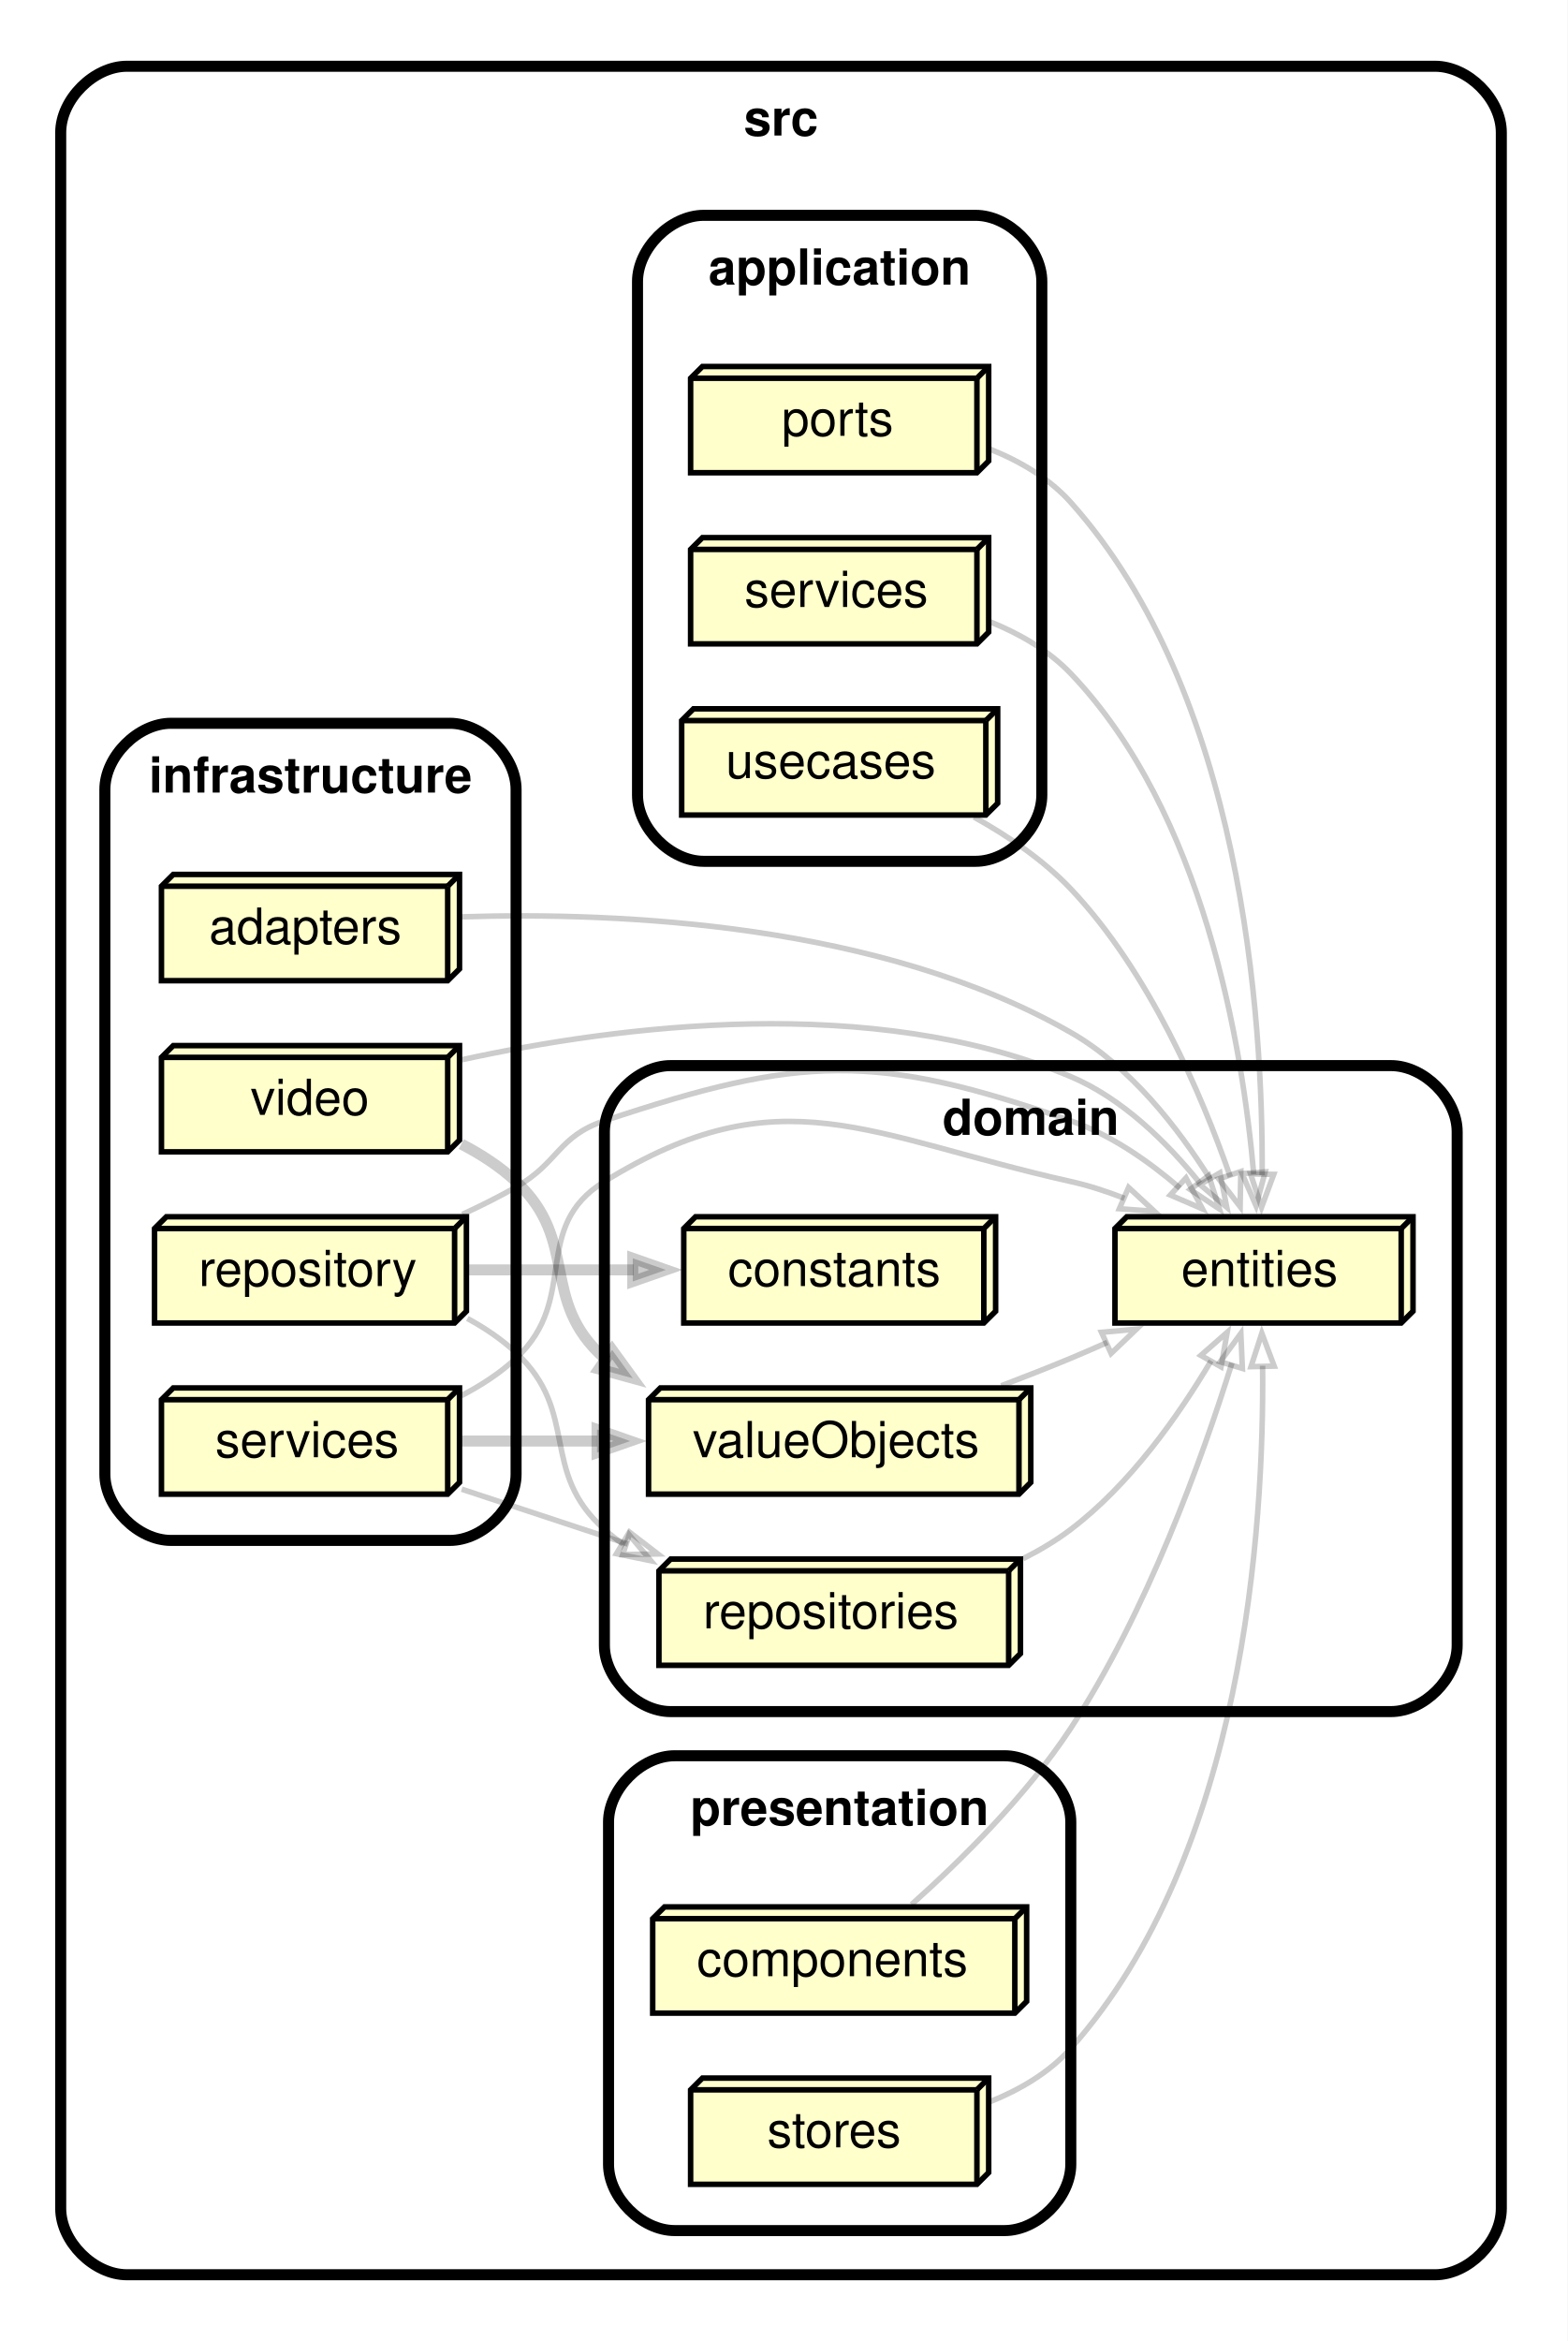
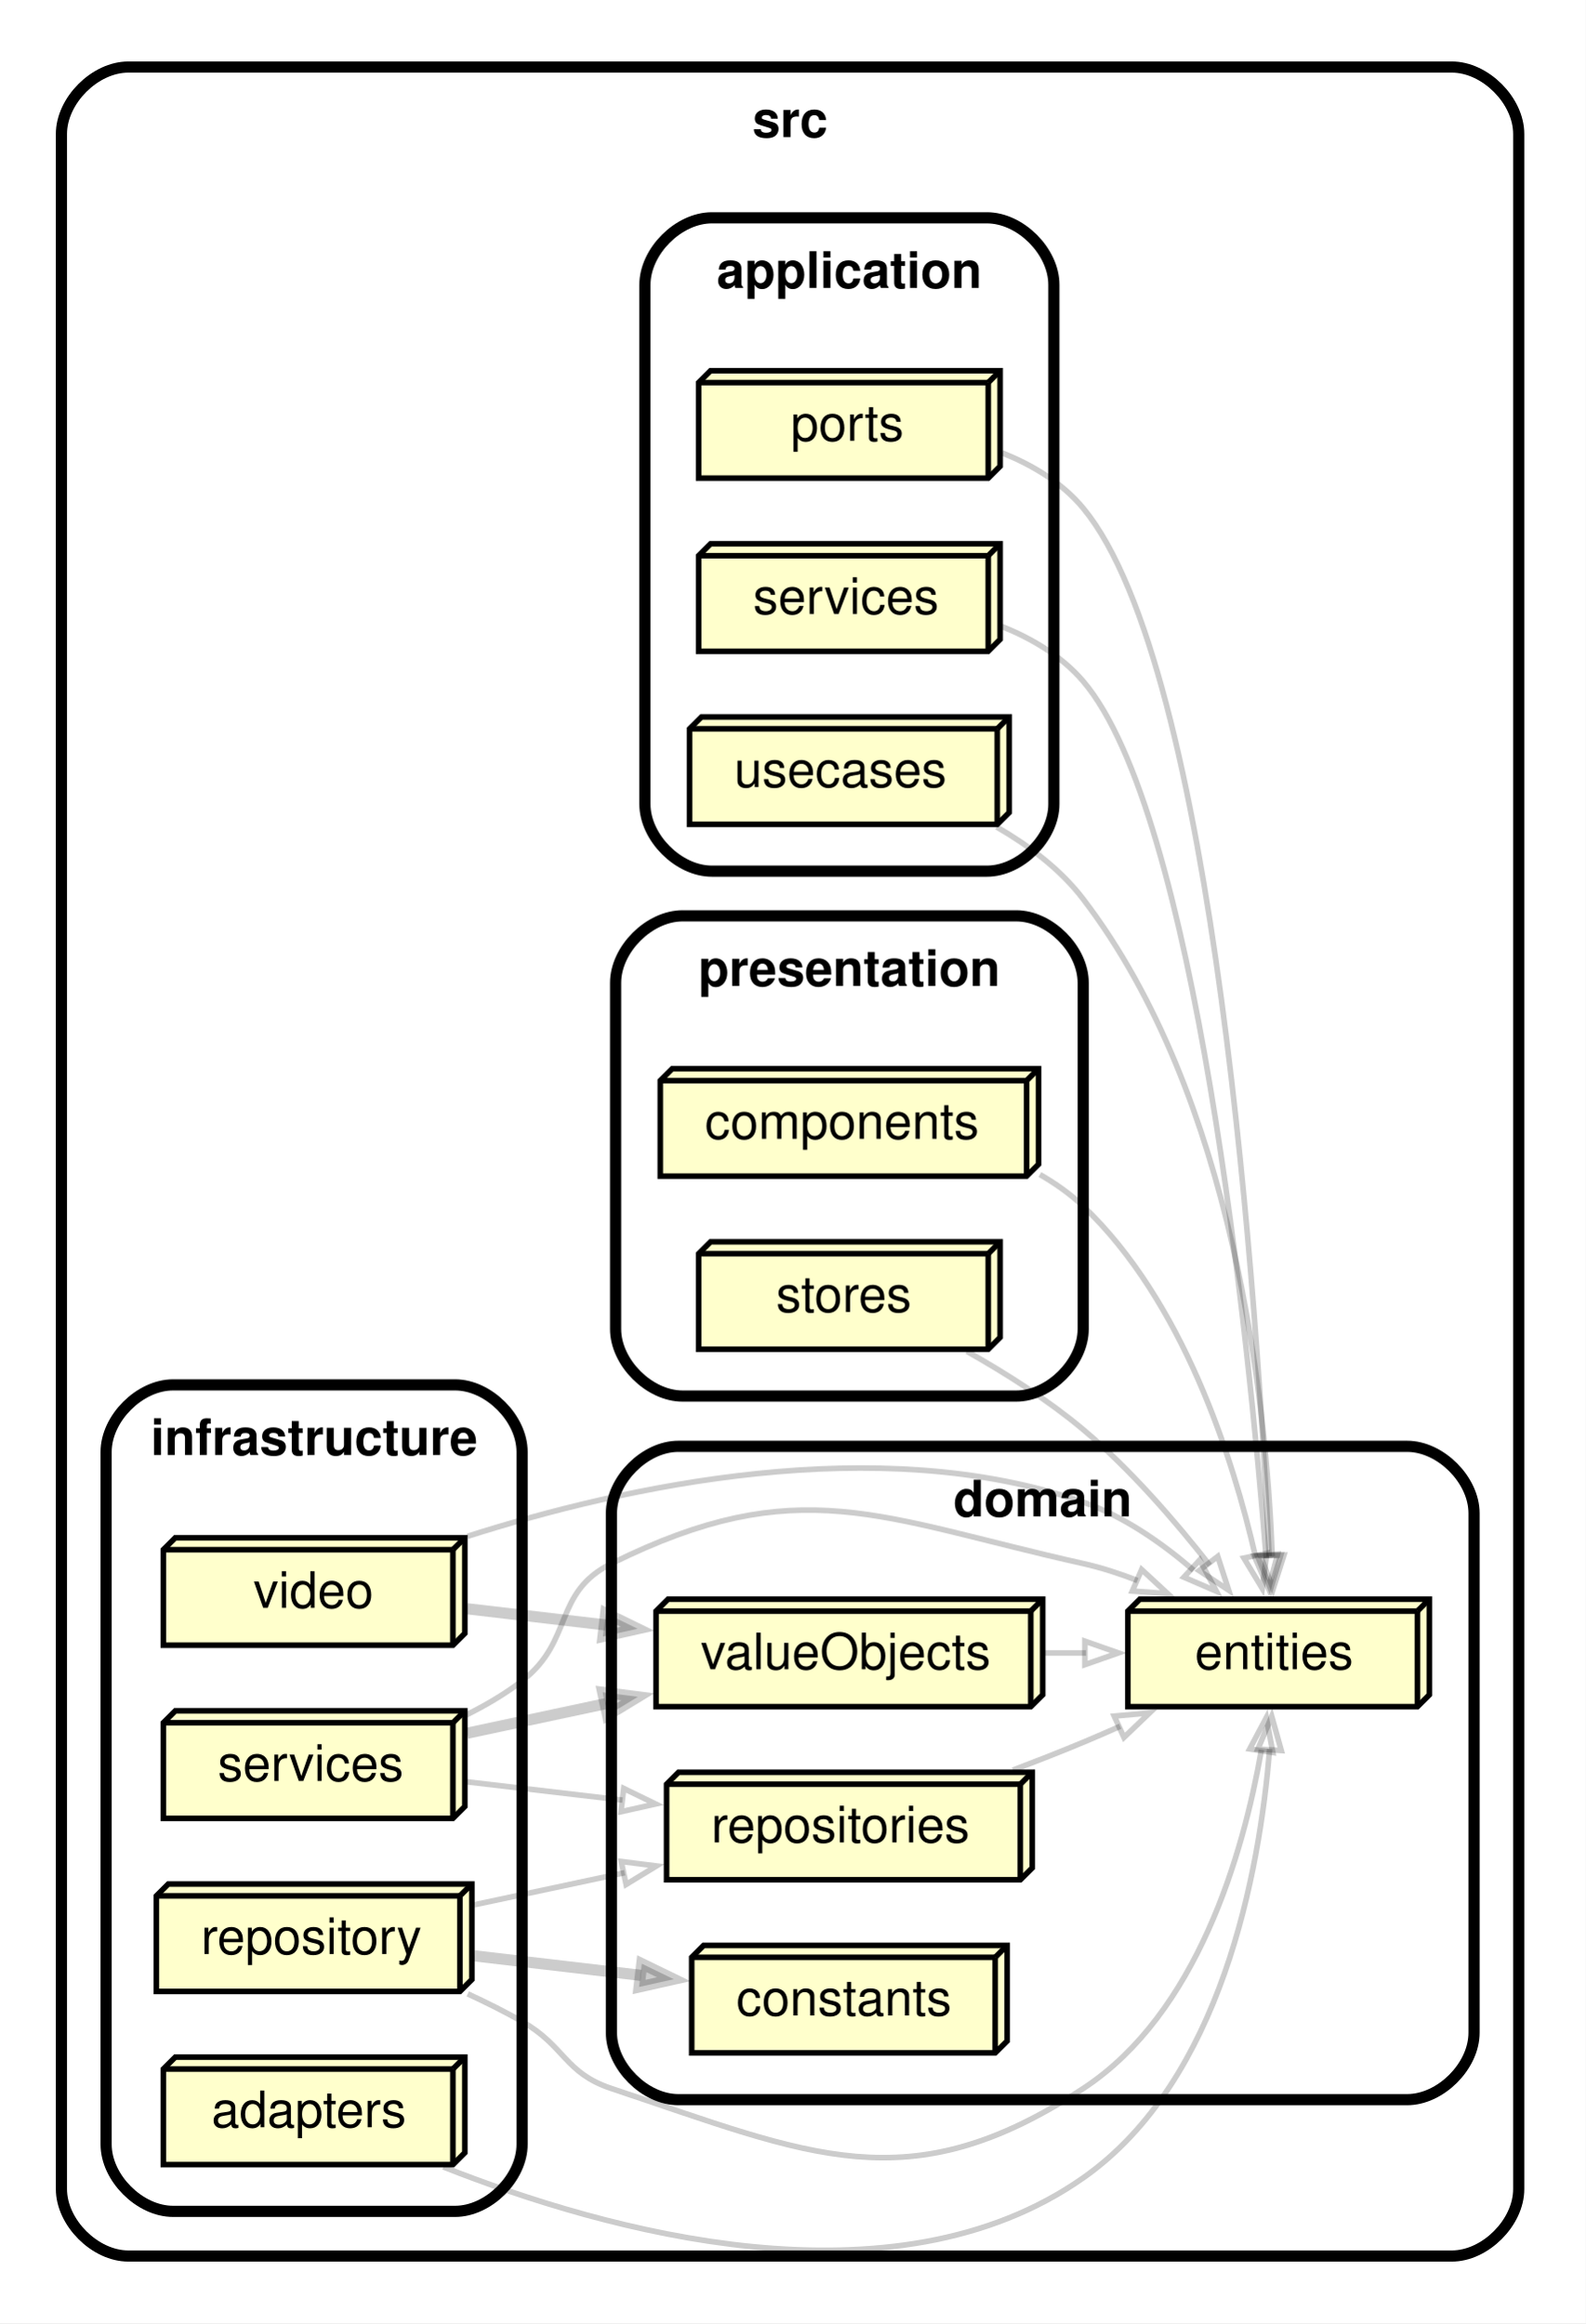
- <svg xmlns="http://www.w3.org/2000/svg" xmlns:xlink="http://www.w3.org/1999/xlink" width="284pt" height="424pt" viewBox="0.00 0.00 284.00 424.00">
-   <g id="graph0" class="graph" transform="scale(1 1) rotate(0) translate(4 420)">
-     <polygon fill="white" stroke="none" points="-4,4 -4,-420 280,-420 280,4 -4,4" />
+ <svg xmlns="http://www.w3.org/2000/svg" xmlns:xlink="http://www.w3.org/1999/xlink" width="284pt" height="416pt" viewBox="0.00 0.00 284.00 416.00">
+   <g id="graph0" class="graph" transform="scale(1 1) rotate(0) translate(4 412)">
+     <polygon fill="white" stroke="none" points="-4,4 -4,-412 280,-412 280,4 -4,4" />
    <g id="clust1" class="cluster">
-       <path fill="#ffffff" stroke="black" stroke-width="2" d="M19,-8C19,-8 256,-8 256,-8 262,-8 268,-14 268,-20 268,-20 268,-396 268,-396 268,-402 262,-408 256,-408 256,-408 19,-408 19,-408 13,-408 7,-402 7,-396 7,-396 7,-20 7,-20 7,-14 13,-8 19,-8" />
-       <text text-anchor="middle" x="137.5" y="-395.45" font-family="Helvetica,sans-Serif" font-weight="bold" font-size="9.00">src</text>
+       <path fill="#ffffff" stroke="black" stroke-width="2" d="M19,-8C19,-8 256,-8 256,-8 262,-8 268,-14 268,-20 268,-20 268,-388 268,-388 268,-394 262,-400 256,-400 256,-400 19,-400 19,-400 13,-400 7,-394 7,-388 7,-388 7,-20 7,-20 7,-14 13,-8 19,-8" />
+       <text text-anchor="middle" x="137.5" y="-387.45" font-family="Helvetica,sans-Serif" font-weight="bold" font-size="9.00">src</text>
+     </g>
+     <g id="clust2" class="cluster">
+       <path fill="#ffffff" stroke="black" stroke-width="2" d="M123.5,-256C123.5,-256 172.75,-256 172.75,-256 178.75,-256 184.75,-262 184.75,-268 184.75,-268 184.75,-361 184.75,-361 184.75,-367 178.75,-373 172.75,-373 172.75,-373 123.5,-373 123.5,-373 117.5,-373 111.5,-367 111.5,-361 111.5,-361 111.5,-268 111.5,-268 111.5,-262 117.5,-256 123.5,-256" />
+       <text text-anchor="middle" x="148.12" y="-360.45" font-family="Helvetica,sans-Serif" font-weight="bold" font-size="9.00">application</text>
+     </g>
+     <g id="clust5" class="cluster">
+       <path fill="#ffffff" stroke="black" stroke-width="2" d="M118.25,-162C118.25,-162 178,-162 178,-162 184,-162 190,-168 190,-174 190,-174 190,-236 190,-236 190,-242 184,-248 178,-248 178,-248 118.25,-248 118.25,-248 112.25,-248 106.25,-242 106.25,-236 106.25,-236 106.25,-174 106.25,-174 106.25,-168 112.25,-162 118.25,-162" />
+       <text text-anchor="middle" x="148.12" y="-235.45" font-family="Helvetica,sans-Serif" font-weight="bold" font-size="9.00">presentation</text>
    </g>
    <g id="clust3" class="cluster">
-       <path fill="#ffffff" stroke="black" stroke-width="2" d="M117.5,-110C117.5,-110 248,-110 248,-110 254,-110 260,-116 260,-122 260,-122 260,-215 260,-215 260,-221 254,-227 248,-227 248,-227 117.5,-227 117.5,-227 111.5,-227 105.5,-221 105.5,-215 105.5,-215 105.5,-122 105.5,-122 105.5,-116 111.5,-110 117.5,-110" />
-       <text text-anchor="middle" x="182.75" y="-214.45" font-family="Helvetica,sans-Serif" font-weight="bold" font-size="9.00">domain</text>
-     </g>
-     <g id="clust2" class="cluster">
-       <path fill="#ffffff" stroke="black" stroke-width="2" d="M123.5,-264C123.5,-264 172.75,-264 172.75,-264 178.75,-264 184.75,-270 184.75,-276 184.75,-276 184.75,-369 184.75,-369 184.75,-375 178.75,-381 172.75,-381 172.75,-381 123.5,-381 123.5,-381 117.5,-381 111.5,-375 111.5,-369 111.5,-369 111.5,-276 111.5,-276 111.5,-270 117.5,-264 123.5,-264" />
-       <text text-anchor="middle" x="148.12" y="-368.45" font-family="Helvetica,sans-Serif" font-weight="bold" font-size="9.00">application</text>
+       <path fill="#ffffff" stroke="black" stroke-width="2" d="M117.5,-36C117.5,-36 248,-36 248,-36 254,-36 260,-42 260,-48 260,-48 260,-141 260,-141 260,-147 254,-153 248,-153 248,-153 117.5,-153 117.5,-153 111.5,-153 105.5,-147 105.5,-141 105.5,-141 105.5,-48 105.5,-48 105.5,-42 111.5,-36 117.5,-36" />
+       <text text-anchor="middle" x="182.75" y="-140.45" font-family="Helvetica,sans-Serif" font-weight="bold" font-size="9.00">domain</text>
    </g>
    <g id="clust4" class="cluster">
-       <path fill="#ffffff" stroke="black" stroke-width="2" d="M27,-141C27,-141 77.5,-141 77.5,-141 83.5,-141 89.5,-147 89.5,-153 89.5,-153 89.5,-277 89.5,-277 89.5,-283 83.5,-289 77.5,-289 77.5,-289 27,-289 27,-289 21,-289 15,-283 15,-277 15,-277 15,-153 15,-153 15,-147 21,-141 27,-141" />
-       <text text-anchor="middle" x="52.25" y="-276.45" font-family="Helvetica,sans-Serif" font-weight="bold" font-size="9.00">infrastructure</text>
-     </g>
-     <g id="clust5" class="cluster">
-       <path fill="#ffffff" stroke="black" stroke-width="2" d="M118.25,-16C118.25,-16 178,-16 178,-16 184,-16 190,-22 190,-28 190,-28 190,-90 190,-90 190,-96 184,-102 178,-102 178,-102 118.25,-102 118.25,-102 112.25,-102 106.25,-96 106.25,-90 106.25,-90 106.25,-28 106.25,-28 106.25,-22 112.25,-16 118.25,-16" />
-       <text text-anchor="middle" x="148.12" y="-89.45" font-family="Helvetica,sans-Serif" font-weight="bold" font-size="9.00">presentation</text>
+       <path fill="#ffffff" stroke="black" stroke-width="2" d="M27,-16C27,-16 77.5,-16 77.5,-16 83.5,-16 89.5,-22 89.5,-28 89.5,-28 89.5,-152 89.5,-152 89.5,-158 83.5,-164 77.5,-164 77.5,-164 27,-164 27,-164 21,-164 15,-158 15,-152 15,-152 15,-28 15,-28 15,-22 21,-16 27,-16" />
+       <text text-anchor="middle" x="52.25" y="-151.45" font-family="Helvetica,sans-Serif" font-weight="bold" font-size="9.00">infrastructure</text>
    </g>
    <g id="node1" class="node">
      <g id="a_node1">
        <a xlink:href="src/application/ports" xlink:title="ports">
-           <polygon fill="#ffffcc" stroke="black" points="175.12,-353.62 123.26,-353.62 121.12,-351.49 121.12,-334.38 172.99,-334.38 175.12,-336.51 175.12,-353.62" />
-           <polyline fill="none" stroke="black" points="172.99,-351.49 121.12,-351.49" />
-           <polyline fill="none" stroke="black" points="172.99,-351.49 172.99,-334.38" />
-           <polyline fill="none" stroke="black" points="172.99,-351.49 175.12,-353.62" />
-           <text text-anchor="start" x="137.62" y="-341.07" font-family="Helvetica,sans-Serif" font-size="9.00">ports</text>
+           <polygon fill="#ffffcc" stroke="black" points="175.12,-345.62 123.26,-345.62 121.12,-343.49 121.12,-326.38 172.99,-326.38 175.12,-328.51 175.12,-345.62" />
+           <polyline fill="none" stroke="black" points="172.99,-343.49 121.12,-343.49" />
+           <polyline fill="none" stroke="black" points="172.99,-343.49 172.99,-326.38" />
+           <polyline fill="none" stroke="black" points="172.99,-343.49 175.12,-345.62" />
+           <text text-anchor="start" x="137.62" y="-333.07" font-family="Helvetica,sans-Serif" font-size="9.00">ports</text>
        </a>
      </g>
    </g>
    <g id="node2" class="node">
      <g id="a_node2">
        <a xlink:href="src/domain/entities" xlink:title="entities">
-           <polygon fill="#ffffcc" stroke="black" points="252,-199.62 200.14,-199.62 198,-197.49 198,-180.38 249.86,-180.38 252,-182.51 252,-199.62" />
-           <polyline fill="none" stroke="black" points="249.86,-197.49 198,-197.49" />
-           <polyline fill="none" stroke="black" points="249.86,-197.49 249.86,-180.38" />
-           <polyline fill="none" stroke="black" points="249.86,-197.49 252,-199.62" />
-           <text text-anchor="start" x="210" y="-187.07" font-family="Helvetica,sans-Serif" font-size="9.00">entities</text>
+           <polygon fill="#ffffcc" stroke="black" points="252,-125.62 200.14,-125.62 198,-123.49 198,-106.38 249.86,-106.38 252,-108.51 252,-125.62" />
+           <polyline fill="none" stroke="black" points="249.86,-123.49 198,-123.49" />
+           <polyline fill="none" stroke="black" points="249.86,-123.49 249.86,-106.38" />
+           <polyline fill="none" stroke="black" points="249.86,-123.49 252,-125.62" />
+           <text text-anchor="start" x="210" y="-113.08" font-family="Helvetica,sans-Serif" font-size="9.00">entities</text>
        </a>
      </g>
    </g>
    <g id="edge1" class="edge">
-       <path fill="none" stroke="#000000" stroke-opacity="0.2" d="M175.23,-338.7C180.74,-336.51 186.07,-333.4 190,-329 221.03,-294.29 224.85,-235.92 224.67,-207.13" />
-       <polygon fill="none" stroke="#000000" stroke-opacity="0.2" points="226.77,-207.3 224.56,-201.34 222.57,-207.38 226.77,-207.3" />
+       <path fill="none" stroke="#000000" stroke-opacity="0.2" d="M175.47,-330.91C180.98,-328.71 186.24,-325.54 190,-321 213.67,-292.42 221.25,-177.42 223.32,-133.32" />
+       <polygon fill="none" stroke="#000000" stroke-opacity="0.2" points="225.41,-133.55 223.58,-127.47 221.22,-133.37 225.41,-133.55" />
    </g>
    <g id="node3" class="node">
      <g id="a_node3">
        <a xlink:href="src/application/services" xlink:title="services">
-           <polygon fill="#ffffcc" stroke="black" points="175.12,-322.62 123.26,-322.62 121.12,-320.49 121.12,-303.38 172.99,-303.38 175.12,-305.51 175.12,-322.62" />
-           <polyline fill="none" stroke="black" points="172.99,-320.49 121.12,-320.49" />
-           <polyline fill="none" stroke="black" points="172.99,-320.49 172.99,-303.38" />
-           <polyline fill="none" stroke="black" points="172.99,-320.49 175.12,-322.62" />
-           <text text-anchor="start" x="130.88" y="-310.07" font-family="Helvetica,sans-Serif" font-size="9.00">services</text>
+           <polygon fill="#ffffcc" stroke="black" points="175.12,-314.62 123.26,-314.62 121.12,-312.49 121.12,-295.38 172.99,-295.38 175.12,-297.51 175.12,-314.62" />
+           <polyline fill="none" stroke="black" points="172.99,-312.49 121.12,-312.49" />
+           <polyline fill="none" stroke="black" points="172.99,-312.49 172.99,-295.38" />
+           <polyline fill="none" stroke="black" points="172.99,-312.49 175.12,-314.62" />
+           <text text-anchor="start" x="130.88" y="-302.07" font-family="Helvetica,sans-Serif" font-size="9.00">services</text>
        </a>
      </g>
    </g>
    <g id="edge2" class="edge">
-       <path fill="none" stroke="#000000" stroke-opacity="0.2" d="M175.45,-307.35C180.82,-305.17 186.03,-302.16 190,-298 214.02,-272.83 221.08,-230.84 223.15,-207.32" />
-       <polygon fill="none" stroke="#000000" stroke-opacity="0.2" points="225.22,-207.75 223.56,-201.61 221.03,-207.44 225.22,-207.75" />
+       <path fill="none" stroke="#000000" stroke-opacity="0.2" d="M175.38,-299.84C180.89,-297.63 186.17,-294.49 190,-290 210.13,-266.4 219.64,-172.09 222.77,-133.06" />
+       <polygon fill="none" stroke="#000000" stroke-opacity="0.2" points="224.83,-133.68 223.2,-127.53 220.64,-133.35 224.83,-133.68" />
    </g>
    <g id="node4" class="node">
      <g id="a_node4">
        <a xlink:href="src/application/usecases" xlink:title="usecases">
-           <polygon fill="#ffffcc" stroke="black" points="176.75,-291.62 121.64,-291.62 119.5,-289.49 119.5,-272.38 174.61,-272.38 176.75,-274.51 176.75,-291.62" />
-           <polyline fill="none" stroke="black" points="174.61,-289.49 119.5,-289.49" />
-           <polyline fill="none" stroke="black" points="174.61,-289.49 174.61,-272.38" />
-           <polyline fill="none" stroke="black" points="174.61,-289.49 176.75,-291.62" />
-           <text text-anchor="start" x="127.5" y="-279.07" font-family="Helvetica,sans-Serif" font-size="9.00">usecases</text>
+           <polygon fill="#ffffcc" stroke="black" points="176.75,-283.62 121.64,-283.62 119.5,-281.49 119.5,-264.38 174.61,-264.38 176.75,-266.51 176.75,-283.62" />
+           <polyline fill="none" stroke="black" points="174.61,-281.49 119.5,-281.49" />
+           <polyline fill="none" stroke="black" points="174.61,-281.49 174.61,-264.38" />
+           <polyline fill="none" stroke="black" points="174.61,-281.49 176.75,-283.62" />
+           <text text-anchor="start" x="127.5" y="-271.07" font-family="Helvetica,sans-Serif" font-size="9.00">usecases</text>
        </a>
      </g>
    </g>
    <g id="edge3" class="edge">
-       <path fill="none" stroke="#000000" stroke-opacity="0.2" d="M172.47,-272.01C178.7,-268.55 185.07,-264.2 190,-259 204.2,-244 213.66,-221.93 218.91,-206.82" />
-       <polygon fill="none" stroke="#000000" stroke-opacity="0.2" points="220.8,-207.81 220.68,-201.45 216.81,-206.49 220.8,-207.81" />
+       <path fill="none" stroke="#000000" stroke-opacity="0.2" d="M174.49,-263.92C180.3,-260.57 185.95,-256.31 190,-251 217.11,-215.52 222.8,-160.93 223.87,-133.3" />
+       <polygon fill="none" stroke="#000000" stroke-opacity="0.2" points="225.96,-133.52 224.02,-127.46 221.76,-133.4 225.96,-133.52" />
    </g>
    <g id="node5" class="node">
      <g id="a_node5">
        <a xlink:href="src/domain/constants" xlink:title="constants">
-           <polygon fill="#ffffcc" stroke="black" points="176.38,-199.62 122.01,-199.62 119.88,-197.49 119.88,-180.38 174.24,-180.38 176.38,-182.51 176.38,-199.62" />
-           <polyline fill="none" stroke="black" points="174.24,-197.49 119.88,-197.49" />
-           <polyline fill="none" stroke="black" points="174.24,-197.49 174.24,-180.38" />
-           <polyline fill="none" stroke="black" points="174.24,-197.49 176.38,-199.62" />
-           <text text-anchor="start" x="127.88" y="-187.07" font-family="Helvetica,sans-Serif" font-size="9.00">constants</text>
+           <polygon fill="#ffffcc" stroke="black" points="176.38,-63.62 122.01,-63.62 119.88,-61.49 119.88,-44.38 174.24,-44.38 176.38,-46.51 176.38,-63.62" />
+           <polyline fill="none" stroke="black" points="174.24,-61.49 119.88,-61.49" />
+           <polyline fill="none" stroke="black" points="174.24,-61.49 174.24,-44.38" />
+           <polyline fill="none" stroke="black" points="174.24,-61.49 176.38,-63.62" />
+           <text text-anchor="start" x="127.88" y="-51.08" font-family="Helvetica,sans-Serif" font-size="9.00">constants</text>
        </a>
      </g>
    </g>
    <g id="node6" class="node">
      <g id="a_node6">
        <a xlink:href="src/domain/repositories" xlink:title="repositories">
-           <polygon fill="#ffffcc" stroke="black" points="180.88,-137.62 117.51,-137.62 115.38,-135.49 115.38,-118.38 178.74,-118.38 180.88,-120.51 180.88,-137.62" />
-           <polyline fill="none" stroke="black" points="178.74,-135.49 115.38,-135.49" />
-           <polyline fill="none" stroke="black" points="178.74,-135.49 178.74,-118.38" />
-           <polyline fill="none" stroke="black" points="178.74,-135.49 180.88,-137.62" />
-           <text text-anchor="start" x="123.38" y="-125.08" font-family="Helvetica,sans-Serif" font-size="9.00">repositories</text>
+           <polygon fill="#ffffcc" stroke="black" points="180.88,-94.62 117.51,-94.62 115.38,-92.49 115.38,-75.38 178.74,-75.38 180.88,-77.51 180.88,-94.62" />
+           <polyline fill="none" stroke="black" points="178.74,-92.49 115.38,-92.49" />
+           <polyline fill="none" stroke="black" points="178.74,-92.49 178.74,-75.38" />
+           <polyline fill="none" stroke="black" points="178.74,-92.49 180.88,-94.62" />
+           <text text-anchor="start" x="123.38" y="-82.08" font-family="Helvetica,sans-Serif" font-size="9.00">repositories</text>
        </a>
      </g>
    </g>
    <g id="edge4" class="edge">
-       <path fill="none" stroke="#000000" stroke-opacity="0.2" d="M181.34,-137.69C184.4,-139.23 187.35,-140.99 190,-143 200.7,-151.1 209.47,-163.5 215.42,-173.53" />
-       <polygon fill="none" stroke="#000000" stroke-opacity="0.2" points="213.56,-174.51 218.34,-178.7 217.22,-172.44 213.56,-174.51" />
+       <path fill="none" stroke="#000000" stroke-opacity="0.2" d="M177.4,-95.01C181.64,-96.62 185.95,-98.31 190,-100 192.17,-100.91 194.4,-101.87 196.63,-102.87" />
+       <polygon fill="none" stroke="#000000" stroke-opacity="0.2" points="195.56,-104.69 201.89,-105.26 197.3,-100.87 195.56,-104.69" />
    </g>
    <g id="node7" class="node">
      <g id="a_node7">
        <a xlink:href="src/domain/valueObjects" xlink:title="valueObjects">
-           <polygon fill="#ffffcc" stroke="black" points="182.75,-168.62 115.64,-168.62 113.5,-166.49 113.5,-149.38 180.61,-149.38 182.75,-151.51 182.75,-168.62" />
-           <polyline fill="none" stroke="black" points="180.61,-166.49 113.5,-166.49" />
-           <polyline fill="none" stroke="black" points="180.61,-166.49 180.61,-149.38" />
-           <polyline fill="none" stroke="black" points="180.61,-166.49 182.75,-168.62" />
-           <text text-anchor="start" x="121.5" y="-156.07" font-family="Helvetica,sans-Serif" font-size="9.00">valueObjects</text>
+           <polygon fill="#ffffcc" stroke="black" points="182.75,-125.62 115.64,-125.62 113.5,-123.49 113.5,-106.38 180.61,-106.38 182.75,-108.51 182.75,-125.62" />
+           <polyline fill="none" stroke="black" points="180.61,-123.49 113.5,-123.49" />
+           <polyline fill="none" stroke="black" points="180.61,-123.49 180.61,-106.38" />
+           <polyline fill="none" stroke="black" points="180.61,-123.49 182.75,-125.62" />
+           <text text-anchor="start" x="121.5" y="-113.08" font-family="Helvetica,sans-Serif" font-size="9.00">valueObjects</text>
        </a>
      </g>
    </g>
    <g id="edge5" class="edge">
-       <path fill="none" stroke="#000000" stroke-opacity="0.2" d="M177.4,-169.01C181.64,-170.62 185.95,-172.31 190,-174 192.17,-174.91 194.4,-175.87 196.63,-176.87" />
-       <polygon fill="none" stroke="#000000" stroke-opacity="0.2" points="195.56,-178.69 201.89,-179.26 197.3,-174.87 195.56,-178.69" />
+       <path fill="none" stroke="#000000" stroke-opacity="0.2" d="M183.06,-116C185.53,-116 188.03,-116 190.5,-116" />
+       <polygon fill="none" stroke="#000000" stroke-opacity="0.2" points="190.3,-118.1 196.3,-116 190.3,-113.9 190.3,-118.1" />
    </g>
    <g id="node8" class="node">
      <g id="a_node8">
        <a xlink:href="src/infrastructure/adapters" xlink:title="adapters">
-           <polygon fill="#ffffcc" stroke="black" points="79.25,-261.62 27.39,-261.62 25.25,-259.49 25.25,-242.38 77.11,-242.38 79.25,-244.51 79.25,-261.62" />
-           <polyline fill="none" stroke="black" points="77.11,-259.49 25.25,-259.49" />
-           <polyline fill="none" stroke="black" points="77.11,-259.49 77.11,-242.38" />
-           <polyline fill="none" stroke="black" points="77.11,-259.49 79.25,-261.62" />
-           <text text-anchor="start" x="33.88" y="-249.07" font-family="Helvetica,sans-Serif" font-size="9.00">adapters</text>
+           <polygon fill="#ffffcc" stroke="black" points="79.25,-43.62 27.39,-43.62 25.25,-41.49 25.25,-24.38 77.11,-24.38 79.25,-26.51 79.25,-43.62" />
+           <polyline fill="none" stroke="black" points="77.11,-41.49 25.25,-41.49" />
+           <polyline fill="none" stroke="black" points="77.11,-41.49 77.11,-24.38" />
+           <polyline fill="none" stroke="black" points="77.11,-41.49 79.25,-43.62" />
+           <text text-anchor="start" x="33.88" y="-31.07" font-family="Helvetica,sans-Serif" font-size="9.00">adapters</text>
        </a>
      </g>
    </g>
    <g id="edge6" class="edge">
-       <path fill="none" stroke="#000000" stroke-opacity="0.2" d="M79.53,-253.94C108.5,-254.87 155.57,-252.71 190,-233 200.77,-226.84 209.38,-215.8 215.25,-206.45" />
-       <polygon fill="none" stroke="#000000" stroke-opacity="0.2" points="217.02,-207.58 218.26,-201.34 213.41,-205.45 217.02,-207.58" />
+       <path fill="none" stroke="#000000" stroke-opacity="0.2" d="M75.4,-23.96C104.49,-12.45 155.86,1.96 190,-22 214.8,-39.4 221.59,-76.78 223.4,-98.8" />
+       <polygon fill="none" stroke="#000000" stroke-opacity="0.2" points="221.29,-98.78 223.77,-104.64 225.48,-98.52 221.29,-98.78" />
    </g>
    <g id="node9" class="node">
      <g id="a_node9">
        <a xlink:href="src/infrastructure/repository" xlink:title="repository">
-           <polygon fill="#ffffcc" stroke="black" points="80.5,-199.62 26.14,-199.62 24,-197.49 24,-180.38 78.36,-180.38 80.5,-182.51 80.5,-199.62" />
-           <polyline fill="none" stroke="black" points="78.36,-197.49 24,-197.49" />
-           <polyline fill="none" stroke="black" points="78.36,-197.49 78.36,-180.38" />
-           <polyline fill="none" stroke="black" points="78.36,-197.49 80.5,-199.62" />
-           <text text-anchor="start" x="32" y="-187.07" font-family="Helvetica,sans-Serif" font-size="9.00">repository</text>
+           <polygon fill="#ffffcc" stroke="black" points="80.5,-74.62 26.14,-74.62 24,-72.49 24,-55.38 78.36,-55.38 80.5,-57.51 80.5,-74.62" />
+           <polyline fill="none" stroke="black" points="78.36,-72.49 24,-72.49" />
+           <polyline fill="none" stroke="black" points="78.36,-72.49 78.36,-55.38" />
+           <polyline fill="none" stroke="black" points="78.36,-72.49 80.5,-74.62" />
+           <text text-anchor="start" x="32" y="-62.08" font-family="Helvetica,sans-Serif" font-size="9.00">repository</text>
        </a>
      </g>
    </g>
    <g id="edge8" class="edge">
-       <path fill="none" stroke="#000000" stroke-opacity="0.2" d="M79.76,-200.05C83.1,-201.59 86.42,-203.25 89.5,-205 97.22,-209.4 97.07,-214.19 105.5,-217 141.13,-228.88 154.54,-229.37 190,-217 197.26,-214.47 204.13,-209.67 209.77,-204.81" />
-       <polygon fill="none" stroke="#000000" stroke-opacity="0.2" points="210.87,-206.65 213.86,-201.04 208.03,-203.56 210.87,-206.65" />
+       <path fill="none" stroke="#000000" stroke-opacity="0.2" d="M79.76,-54.95C83.1,-53.41 86.42,-51.75 89.5,-50 97.22,-45.6 97.07,-40.81 105.5,-38 141.13,-26.12 158.58,-17.42 190,-38 210.44,-51.39 218.66,-80.03 221.92,-98.63" />
+       <polygon fill="none" stroke="#000000" stroke-opacity="0.2" points="219.82,-98.8 222.8,-104.42 223.97,-98.17 219.82,-98.8" />
    </g>
    <g id="edge7" class="edge">
-       <path fill="none" stroke="#000000" stroke-width="2" stroke-opacity="0.2" d="M80.91,-190C90.27,-190 100.86,-190 110.79,-190" />
-       <polygon fill="#000000" fill-opacity="0.2" stroke="#000000" stroke-width="2" stroke-opacity="0.2" points="110.64,-192.1 116.64,-190 110.64,-187.9 110.64,-192.1" />
+       <path fill="none" stroke="#000000" stroke-width="2" stroke-opacity="0.2" d="M80.91,-61.76C90.27,-60.66 100.86,-59.42 110.79,-58.26" />
+       <polygon fill="#000000" fill-opacity="0.2" stroke="#000000" stroke-width="2" stroke-opacity="0.2" points="110.94,-60.35 116.66,-57.57 110.45,-56.18 110.94,-60.35" />
    </g>
    <g id="edge9" class="edge">
-       <path fill="none" stroke="#000000" stroke-opacity="0.2" d="M80.68,-181.2C83.87,-179.47 86.91,-177.41 89.5,-175 101.14,-164.16 93.61,-153.56 105.5,-143 106.58,-142.04 107.72,-141.15 108.91,-140.31" />
-       <polygon fill="none" stroke="#000000" stroke-opacity="0.2" points="109.84,-142.2 113.92,-137.32 107.69,-138.59 109.84,-142.2" />
+       <path fill="none" stroke="#000000" stroke-opacity="0.2" d="M80.91,-70.89C89.36,-72.69 98.82,-74.71 107.88,-76.64" />
+       <polygon fill="none" stroke="#000000" stroke-opacity="0.2" points="107.25,-78.65 113.56,-77.85 108.13,-74.54 107.25,-78.65" />
    </g>
    <g id="node10" class="node">
      <g id="a_node10">
        <a xlink:href="src/infrastructure/services" xlink:title="services">
-           <polygon fill="#ffffcc" stroke="black" points="79.25,-168.62 27.39,-168.62 25.25,-166.49 25.25,-149.38 77.11,-149.38 79.25,-151.51 79.25,-168.62" />
-           <polyline fill="none" stroke="black" points="77.11,-166.49 25.25,-166.49" />
-           <polyline fill="none" stroke="black" points="77.11,-166.49 77.11,-149.38" />
-           <polyline fill="none" stroke="black" points="77.11,-166.49 79.25,-168.62" />
-           <text text-anchor="start" x="35" y="-156.07" font-family="Helvetica,sans-Serif" font-size="9.00">services</text>
+           <polygon fill="#ffffcc" stroke="black" points="79.25,-105.62 27.39,-105.62 25.25,-103.49 25.25,-86.38 77.11,-86.38 79.25,-88.51 79.25,-105.62" />
+           <polyline fill="none" stroke="black" points="77.11,-103.49 25.25,-103.49" />
+           <polyline fill="none" stroke="black" points="77.11,-103.49 77.11,-86.38" />
+           <polyline fill="none" stroke="black" points="77.11,-103.49 79.25,-105.62" />
+           <text text-anchor="start" x="35" y="-93.08" font-family="Helvetica,sans-Serif" font-size="9.00">services</text>
        </a>
      </g>
    </g>
    <g id="edge10" class="edge">
-       <path fill="none" stroke="#000000" stroke-opacity="0.2" d="M79.57,-167.21C83.17,-169.07 86.61,-171.31 89.5,-174 101.14,-184.84 91.97,-197.64 105.5,-206 137.45,-225.74 153.35,-214.19 190,-206 193.24,-205.28 196.53,-204.21 199.73,-202.96" />
-       <polygon fill="none" stroke="#000000" stroke-opacity="0.2" points="200.47,-204.93 205.14,-200.61 198.8,-201.08 200.47,-204.93" />
+       <path fill="none" stroke="#000000" stroke-opacity="0.2" d="M79.52,-104.9C83.04,-106.65 86.48,-108.67 89.5,-111 98.8,-118.16 94.99,-126.79 105.5,-132 139.15,-148.67 153.35,-140.19 190,-132 193.24,-131.28 196.53,-130.21 199.73,-128.96" />
+       <polygon fill="none" stroke="#000000" stroke-opacity="0.2" points="200.47,-130.93 205.14,-126.61 198.8,-127.08 200.47,-130.93" />
    </g>
    <g id="edge11" class="edge">
-       <path fill="none" stroke="#000000" stroke-opacity="0.2" d="M79.65,-150.28C88.99,-147.2 99.68,-143.67 109.76,-140.34" />
-       <polygon fill="none" stroke="#000000" stroke-opacity="0.2" points="110.14,-142.43 115.18,-138.55 108.82,-138.44 110.14,-142.43" />
+       <path fill="none" stroke="#000000" stroke-opacity="0.2" d="M79.65,-92.91C88.29,-91.89 98.09,-90.75 107.49,-89.64" />
+       <polygon fill="none" stroke="#000000" stroke-opacity="0.2" points="107.7,-91.73 113.41,-88.95 107.21,-87.56 107.7,-91.73" />
    </g>
    <g id="edge12" class="edge">
-       <path fill="none" stroke="#000000" stroke-width="2" stroke-opacity="0.2" d="M79.65,-159C87.3,-159 95.85,-159 104.23,-159" />
-       <polygon fill="#000000" fill-opacity="0.2" stroke="#000000" stroke-width="2" stroke-opacity="0.2" points="104.17,-161.1 110.17,-159 104.17,-156.9 104.17,-161.1" />
+       <path fill="none" stroke="#000000" stroke-width="2" stroke-opacity="0.2" d="M79.65,-101.62C87.38,-103.27 96.03,-105.11 104.49,-106.92" />
+       <polygon fill="#000000" fill-opacity="0.2" stroke="#000000" stroke-width="2" stroke-opacity="0.2" points="103.93,-108.95 110.24,-108.14 104.81,-104.84 103.93,-108.95" />
    </g>
    <g id="node11" class="node">
      <g id="a_node11">
        <a xlink:href="src/infrastructure/video" xlink:title="video">
-           <polygon fill="#ffffcc" stroke="black" points="79.25,-230.62 27.39,-230.62 25.25,-228.49 25.25,-211.38 77.11,-211.38 79.25,-213.51 79.25,-230.62" />
-           <polyline fill="none" stroke="black" points="77.11,-228.49 25.25,-228.49" />
-           <polyline fill="none" stroke="black" points="77.11,-228.49 77.11,-211.38" />
-           <polyline fill="none" stroke="black" points="77.11,-228.49 79.25,-230.62" />
-           <text text-anchor="start" x="41.38" y="-218.07" font-family="Helvetica,sans-Serif" font-size="9.00">video</text>
+           <polygon fill="#ffffcc" stroke="black" points="79.25,-136.62 27.39,-136.62 25.25,-134.49 25.25,-117.38 77.11,-117.38 79.25,-119.51 79.25,-136.62" />
+           <polyline fill="none" stroke="black" points="77.11,-134.49 25.25,-134.49" />
+           <polyline fill="none" stroke="black" points="77.11,-134.49 77.11,-117.38" />
+           <polyline fill="none" stroke="black" points="77.11,-134.49 79.25,-136.62" />
+           <text text-anchor="start" x="41.38" y="-124.08" font-family="Helvetica,sans-Serif" font-size="9.00">video</text>
        </a>
      </g>
    </g>
    <g id="edge13" class="edge">
-       <path fill="none" stroke="#000000" stroke-opacity="0.2" d="M79.64,-228.05C108.09,-234.26 154.12,-240.17 190,-225 199.39,-221.03 207.46,-213.06 213.38,-205.73" />
-       <polygon fill="none" stroke="#000000" stroke-opacity="0.2" points="214.99,-207.09 216.92,-201.03 211.63,-204.56 214.99,-207.09" />
+       <path fill="none" stroke="#000000" stroke-opacity="0.2" d="M79.71,-136.88C107.83,-145.84 153.21,-155.83 190,-143 197.26,-140.47 204.13,-135.67 209.77,-130.81" />
+       <polygon fill="none" stroke="#000000" stroke-opacity="0.2" points="210.87,-132.65 213.86,-127.04 208.03,-129.56 210.87,-132.65" />
    </g>
    <g id="edge14" class="edge">
-       <path fill="none" stroke="#000000" stroke-width="2" stroke-opacity="0.2" d="M79.57,-212.79C83.17,-210.93 86.61,-208.69 89.5,-206 101.14,-195.16 93.61,-184.56 105.5,-174 105.64,-173.87 105.79,-173.75 105.93,-173.62" />
-       <polygon fill="#000000" fill-opacity="0.2" stroke="#000000" stroke-width="2" stroke-opacity="0.2" points="106.9,-175.51 110.64,-170.37 104.51,-172.05 106.9,-175.51" />
+       <path fill="none" stroke="#000000" stroke-width="2" stroke-opacity="0.2" d="M79.65,-123.91C87.38,-123 96.03,-121.99 104.49,-121" />
+       <polygon fill="#000000" fill-opacity="0.2" stroke="#000000" stroke-width="2" stroke-opacity="0.2" points="104.48,-123.11 110.19,-120.33 103.99,-118.94 104.48,-123.11" />
    </g>
    <g id="node12" class="node">
      <g id="a_node12">
        <a xlink:href="src/presentation/components" xlink:title="components">
-           <polygon fill="#ffffcc" stroke="black" points="182,-74.62 116.39,-74.62 114.25,-72.49 114.25,-55.38 179.86,-55.38 182,-57.51 182,-74.62" />
-           <polyline fill="none" stroke="black" points="179.86,-72.49 114.25,-72.49" />
-           <polyline fill="none" stroke="black" points="179.86,-72.49 179.86,-55.38" />
-           <polyline fill="none" stroke="black" points="179.86,-72.49 182,-74.62" />
-           <text text-anchor="start" x="122.25" y="-62.08" font-family="Helvetica,sans-Serif" font-size="9.00">components</text>
+           <polygon fill="#ffffcc" stroke="black" points="182,-220.62 116.39,-220.62 114.25,-218.49 114.25,-201.38 179.86,-201.38 182,-203.51 182,-220.62" />
+           <polyline fill="none" stroke="black" points="179.86,-218.49 114.25,-218.49" />
+           <polyline fill="none" stroke="black" points="179.86,-218.49 179.86,-201.38" />
+           <polyline fill="none" stroke="black" points="179.86,-218.49 182,-220.62" />
+           <text text-anchor="start" x="122.25" y="-208.07" font-family="Helvetica,sans-Serif" font-size="9.00">components</text>
        </a>
      </g>
    </g>
    <g id="edge15" class="edge">
-       <path fill="none" stroke="#000000" stroke-opacity="0.2" d="M161.14,-75.05C170.04,-82.99 181.97,-94.75 190,-107 203.82,-128.08 213.76,-155.69 219.2,-173.14" />
-       <polygon fill="none" stroke="#000000" stroke-opacity="0.2" points="217.07,-173.36 220.81,-178.5 221.09,-172.15 217.07,-173.36" />
+       <path fill="none" stroke="#000000" stroke-opacity="0.2" d="M182.24,-201.67C185.05,-200.06 187.7,-198.19 190,-196 207.89,-178.98 216.8,-151.04 220.9,-133.08" />
+       <polygon fill="none" stroke="#000000" stroke-opacity="0.2" points="222.89,-133.85 222.07,-127.55 218.78,-132.99 222.89,-133.85" />
    </g>
    <g id="node13" class="node">
      <g id="a_node13">
        <a xlink:href="src/presentation/stores" xlink:title="stores">
-           <polygon fill="#ffffcc" stroke="black" points="175.12,-43.62 123.26,-43.62 121.12,-41.49 121.12,-24.38 172.99,-24.38 175.12,-26.51 175.12,-43.62" />
-           <polyline fill="none" stroke="black" points="172.99,-41.49 121.12,-41.49" />
-           <polyline fill="none" stroke="black" points="172.99,-41.49 172.99,-24.38" />
-           <polyline fill="none" stroke="black" points="172.99,-41.49 175.12,-43.62" />
-           <text text-anchor="start" x="135" y="-31.07" font-family="Helvetica,sans-Serif" font-size="9.00">stores</text>
+           <polygon fill="#ffffcc" stroke="black" points="175.12,-189.62 123.26,-189.62 121.12,-187.49 121.12,-170.38 172.99,-170.38 175.12,-172.51 175.12,-189.62" />
+           <polyline fill="none" stroke="black" points="172.99,-187.49 121.12,-187.49" />
+           <polyline fill="none" stroke="black" points="172.99,-187.49 172.99,-170.38" />
+           <polyline fill="none" stroke="black" points="172.99,-187.49 175.12,-189.62" />
+           <text text-anchor="start" x="135" y="-177.07" font-family="Helvetica,sans-Serif" font-size="9.00">stores</text>
        </a>
      </g>
    </g>
    <g id="edge16" class="edge">
-       <path fill="none" stroke="#000000" stroke-opacity="0.2" d="M175.24,-39.29C180.75,-41.49 186.08,-44.6 190,-49 221.39,-84.23 225.04,-143.43 224.75,-172.63" />
-       <polygon fill="none" stroke="#000000" stroke-opacity="0.2" points="222.65,-172.47 224.61,-178.52 226.85,-172.57 222.65,-172.47" />
+       <path fill="none" stroke="#000000" stroke-opacity="0.2" d="M169.14,-170.02C176.08,-166.11 183.7,-161.29 190,-156 198.45,-148.9 206.52,-139.56 212.67,-131.7" />
+       <polygon fill="none" stroke="#000000" stroke-opacity="0.2" points="214.1,-133.28 216.06,-127.23 210.76,-130.74 214.1,-133.28" />
    </g>
  </g>
</svg>
